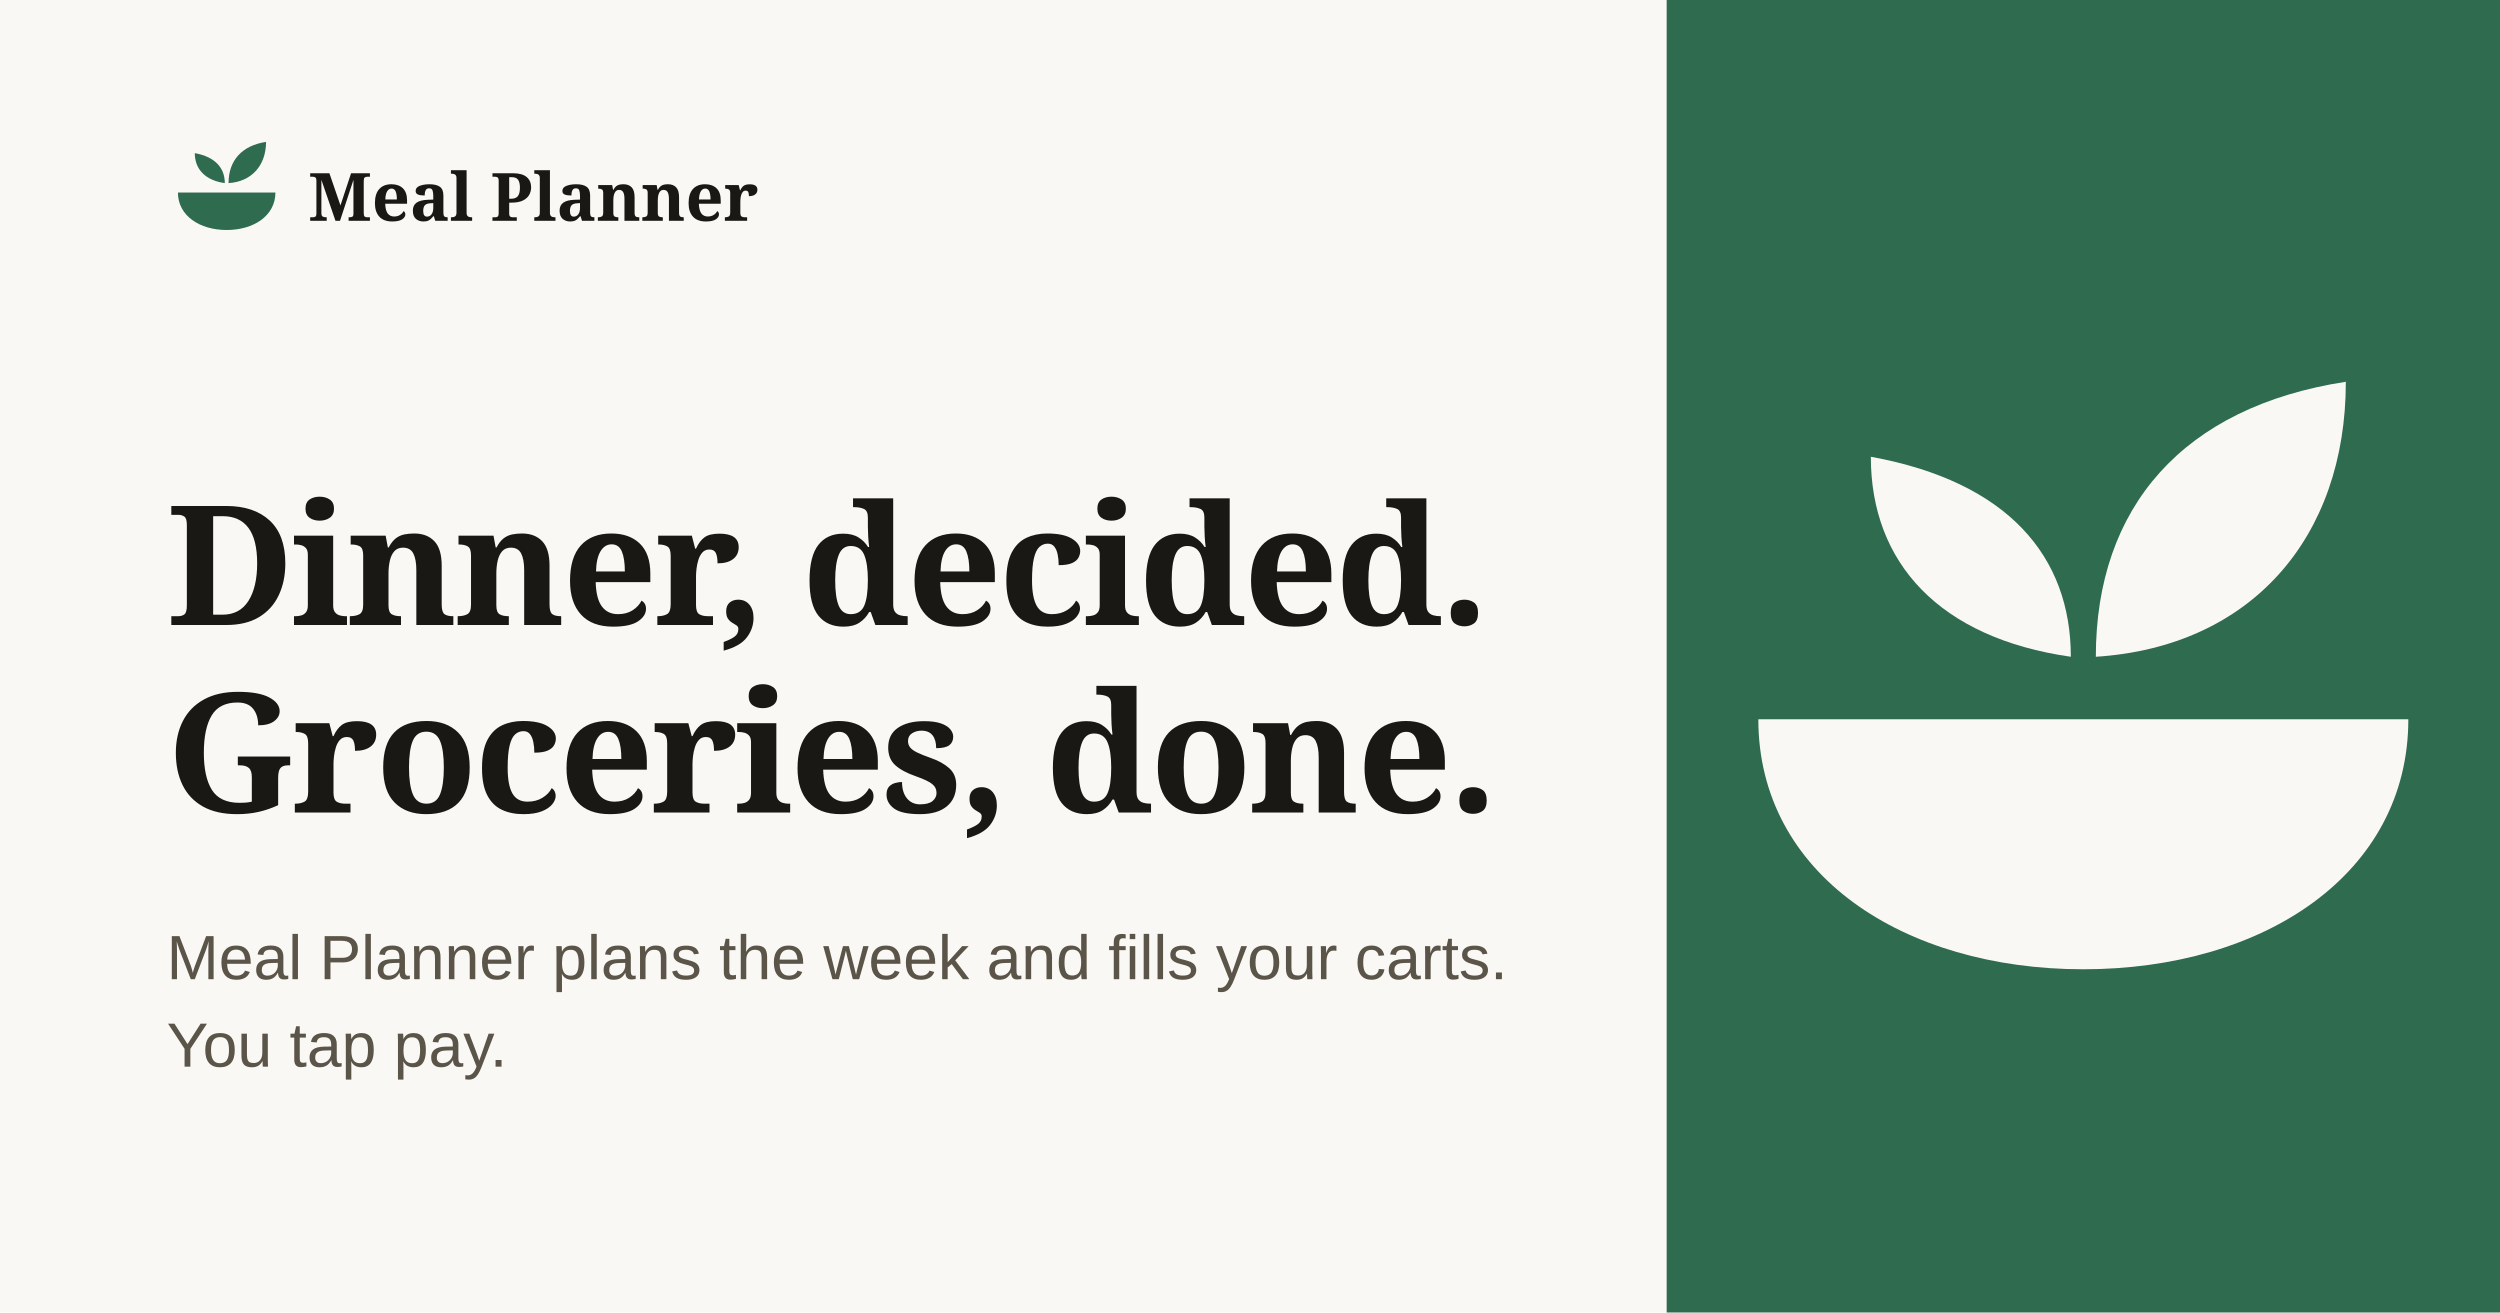
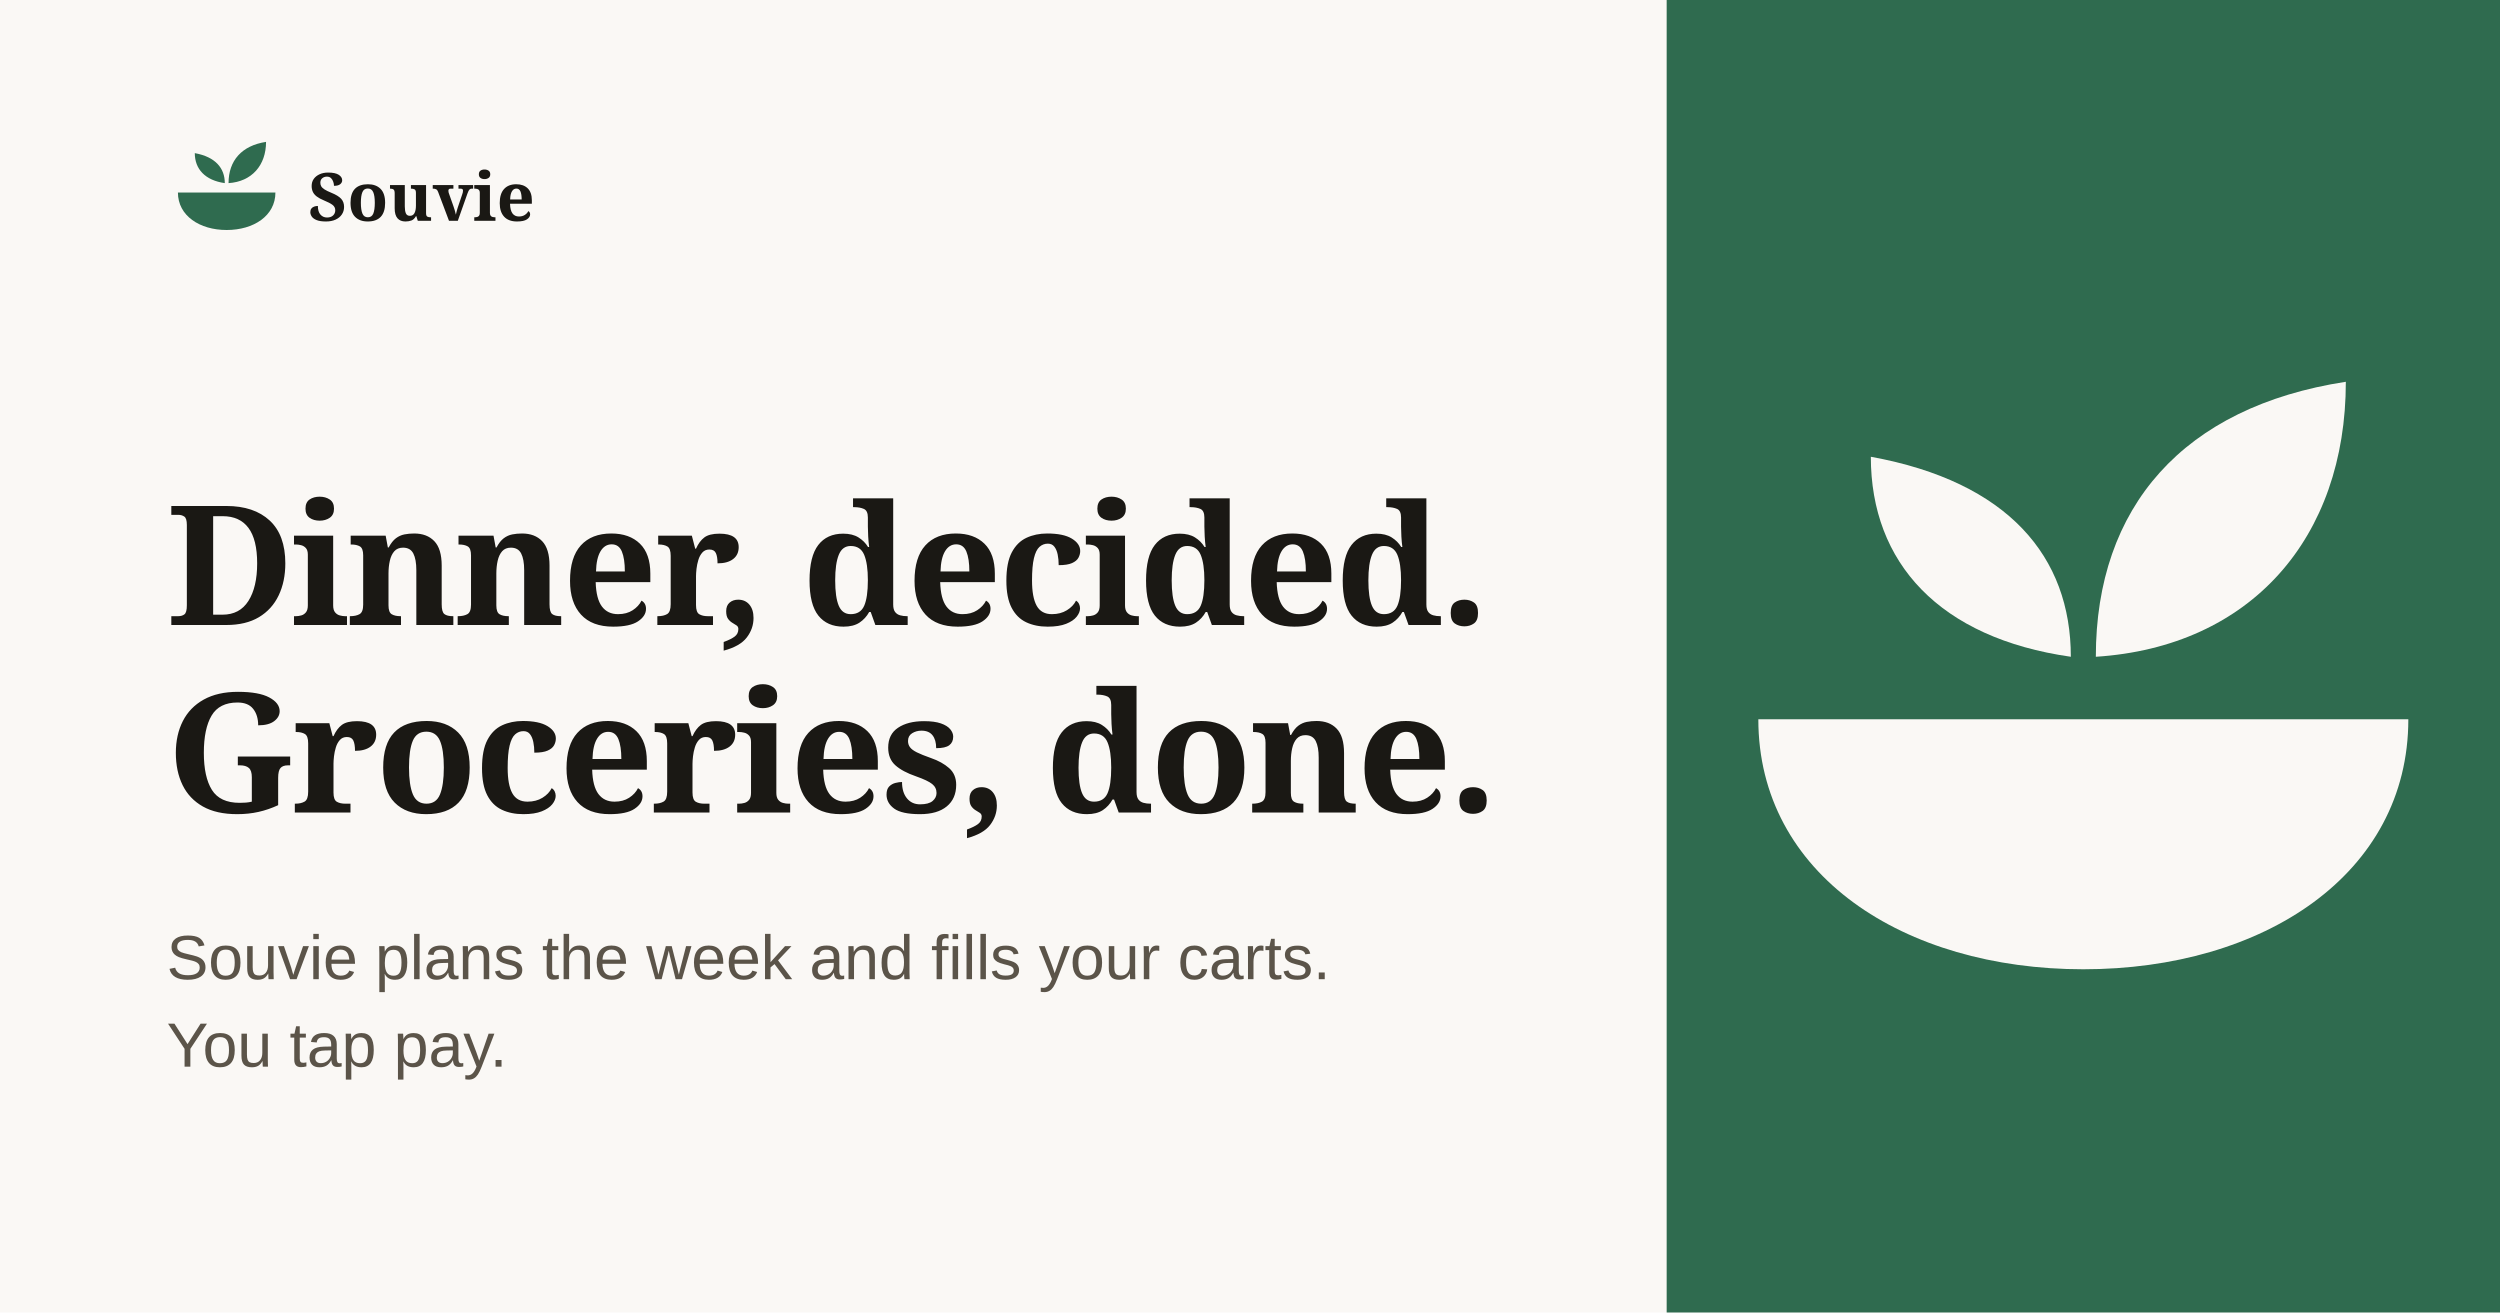
<svg xmlns="http://www.w3.org/2000/svg" viewBox="0 0 1200 630" width="1200" height="630">
  <rect width="1200" height="630" fill="#FAF8F5" />
  <rect x="800" width="400" height="630" fill="#2F6B4F" />
  <g fill="#FAF8F5" transform="translate(808 129.25) scale(6)">
    <path d="M6 36h52c0 12.4-11.6 20-26 20S6 48.4 6 36z" />
    <path d="M33 31C33 19 40 11 53 9c0 12.5-7.6 21.2-20 22z" />
    <path d="M31 31C31 23 26 17 15 15c0 8.5 5.5 14.5 16 16z" />
  </g>
  <g fill="#2F6B4F" transform="translate(80 60) scale(0.9)">
    <path d="M6 36h52c0 12.4-11.6 20-26 20S6 48.4 6 36z" />
    <path d="M33 31C33 19 40 11 53 9c0 12.5-7.6 21.2-20 22z" />
    <path d="M31 31C31 23 26 17 15 15c0 8.5 5.5 14.5 16 16z" />
  </g>
-   <text x="148" y="106" font-family="Charter, 'Bitstream Charter', Georgia, serif" font-size="32" font-weight="700" fill="#1A1814">Meal Planner</text>
+   <text x="148" y="106" font-family="Charter, 'Bitstream Charter', Georgia, serif" font-size="32" font-weight="700" fill="#1A1814">Souvie</text>
  <g font-family="Charter, 'Bitstream Charter', Georgia, serif" font-weight="700" font-size="80" letter-spacing="-1.6" fill="#1A1814">
    <text x="80" y="300">Dinner, decided.</text>
    <text x="80" y="390">Groceries, done.</text>
  </g>
-   <text x="80" y="470" font-family="'Helvetica Neue', Arial, sans-serif" font-size="30" fill="#5B5449">Meal Planner plans the week and fills your carts.</text>
+   <text x="80" y="470" font-family="'Helvetica Neue', Arial, sans-serif" font-size="30" fill="#5B5449">Souvie plans the week and fills your carts.</text>
  <text x="80" y="512" font-family="'Helvetica Neue', Arial, sans-serif" font-size="30" fill="#5B5449">You tap pay.</text>
</svg>
